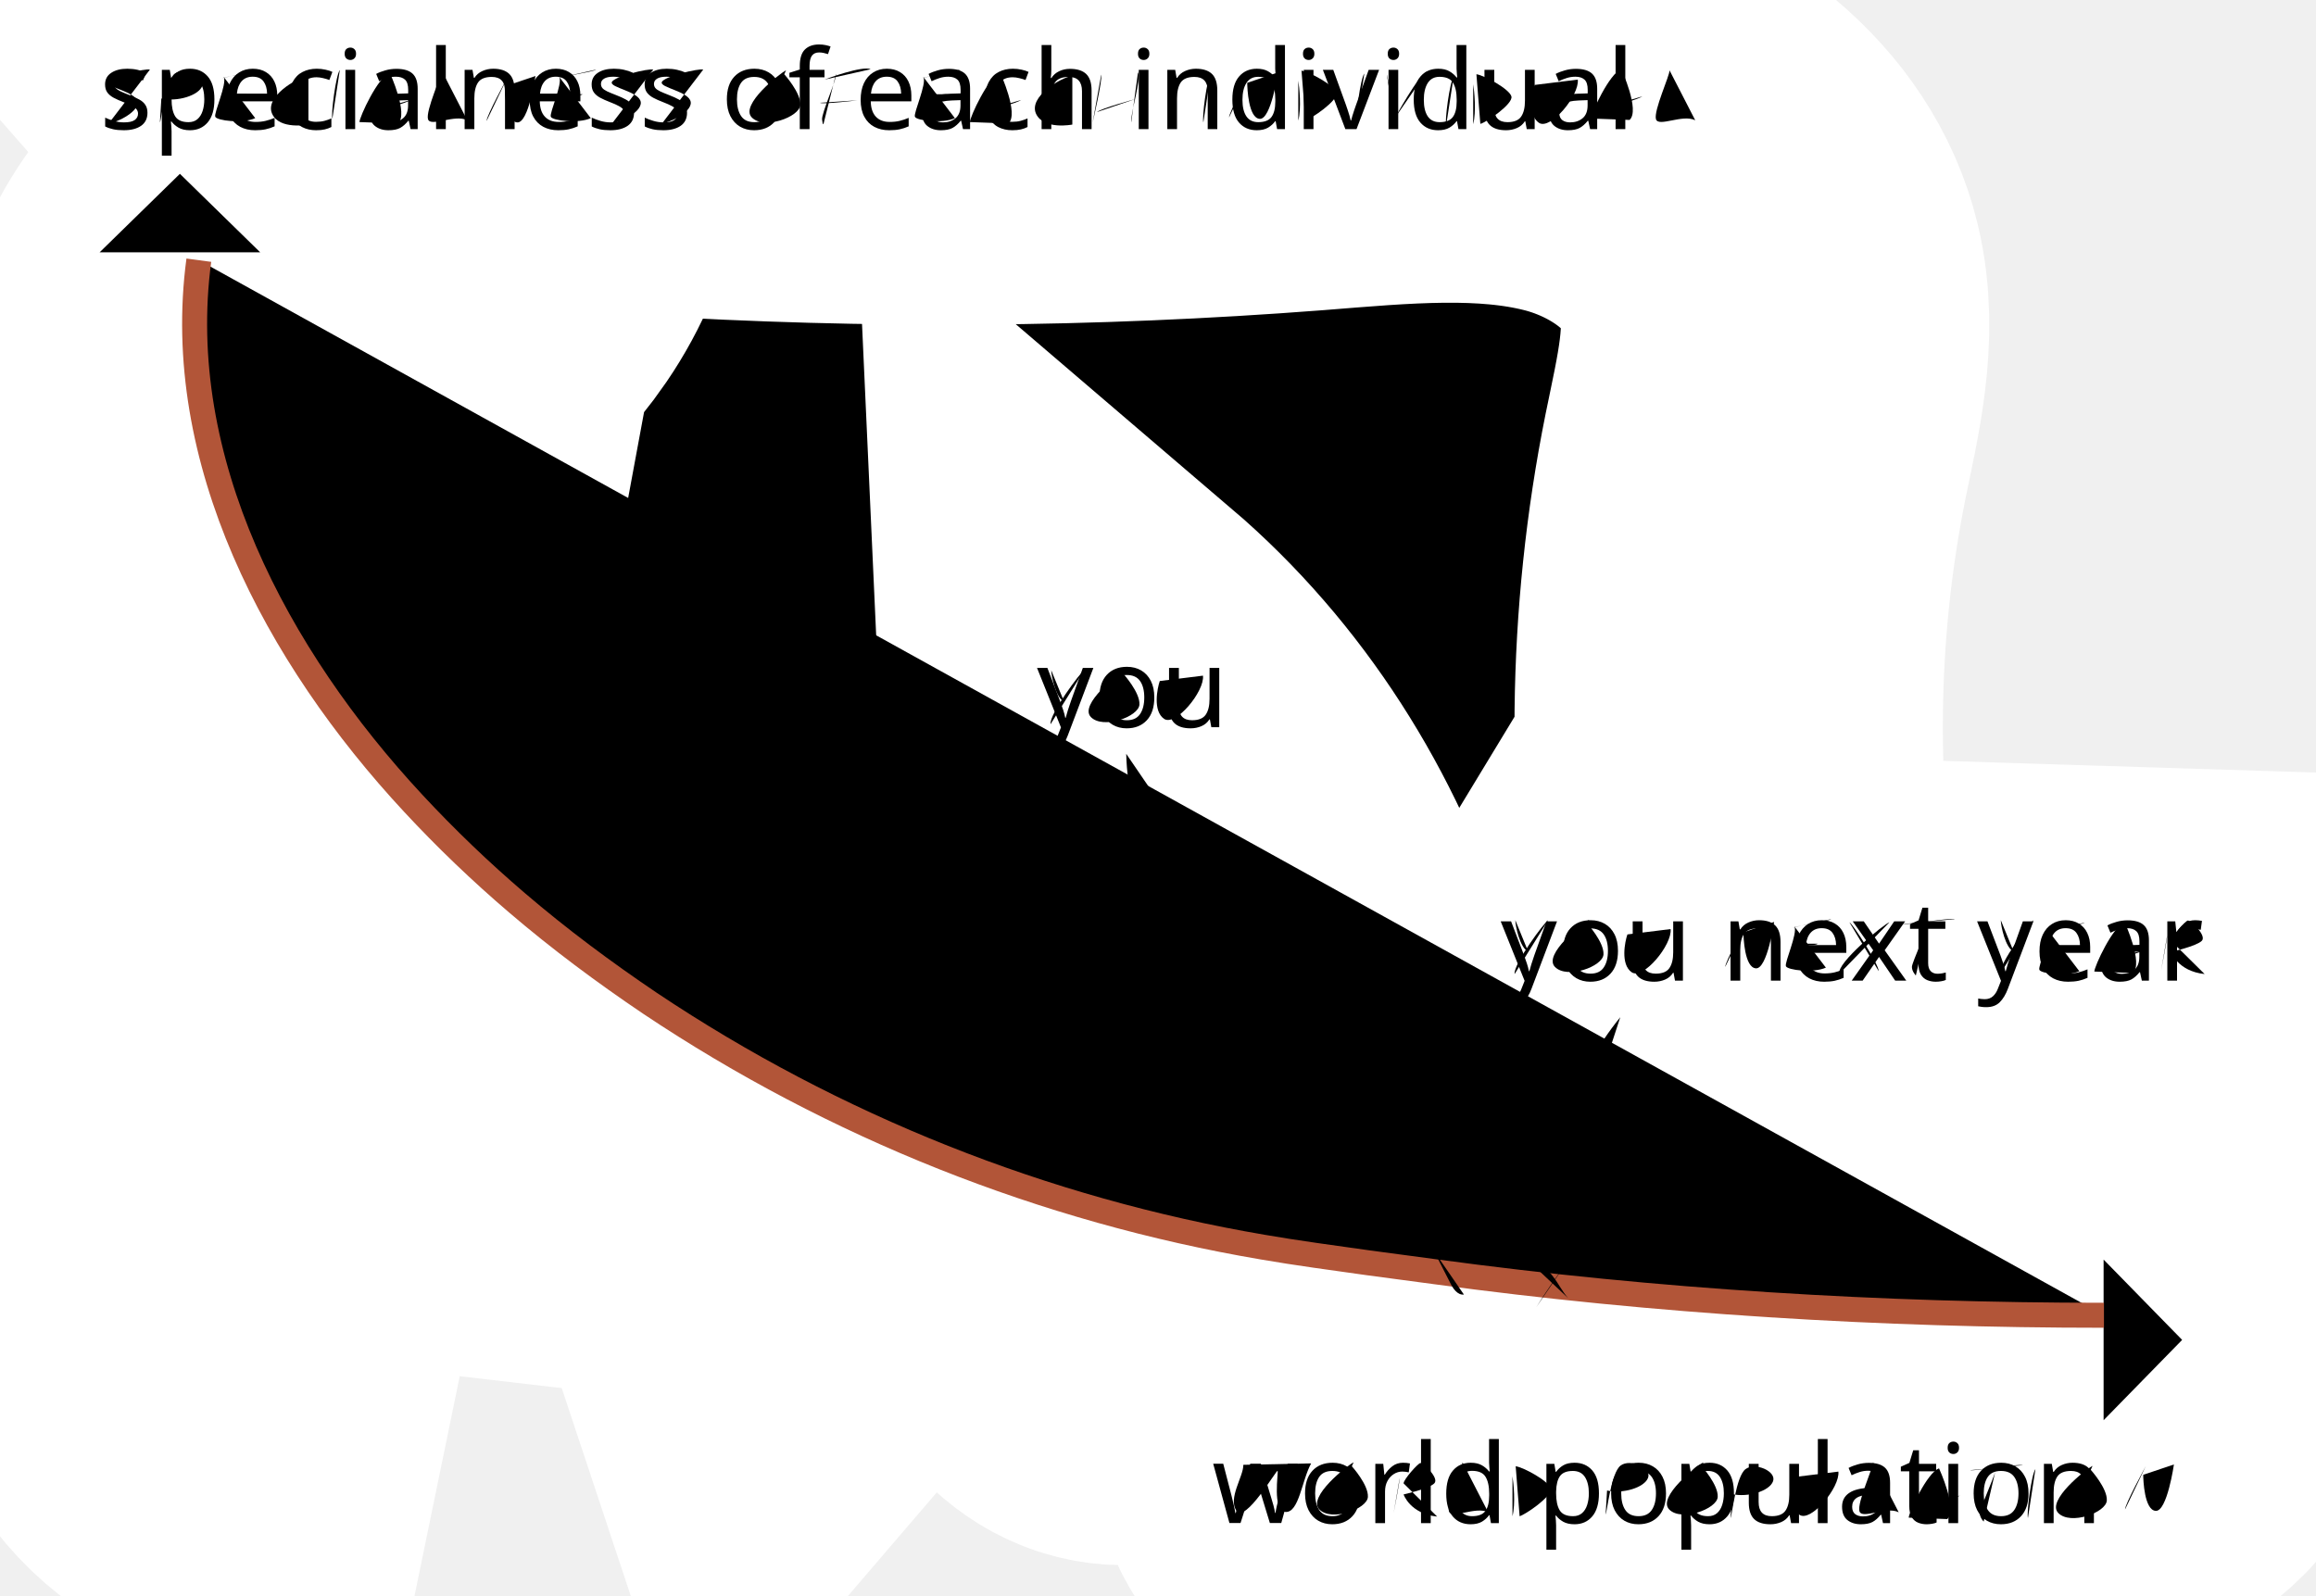
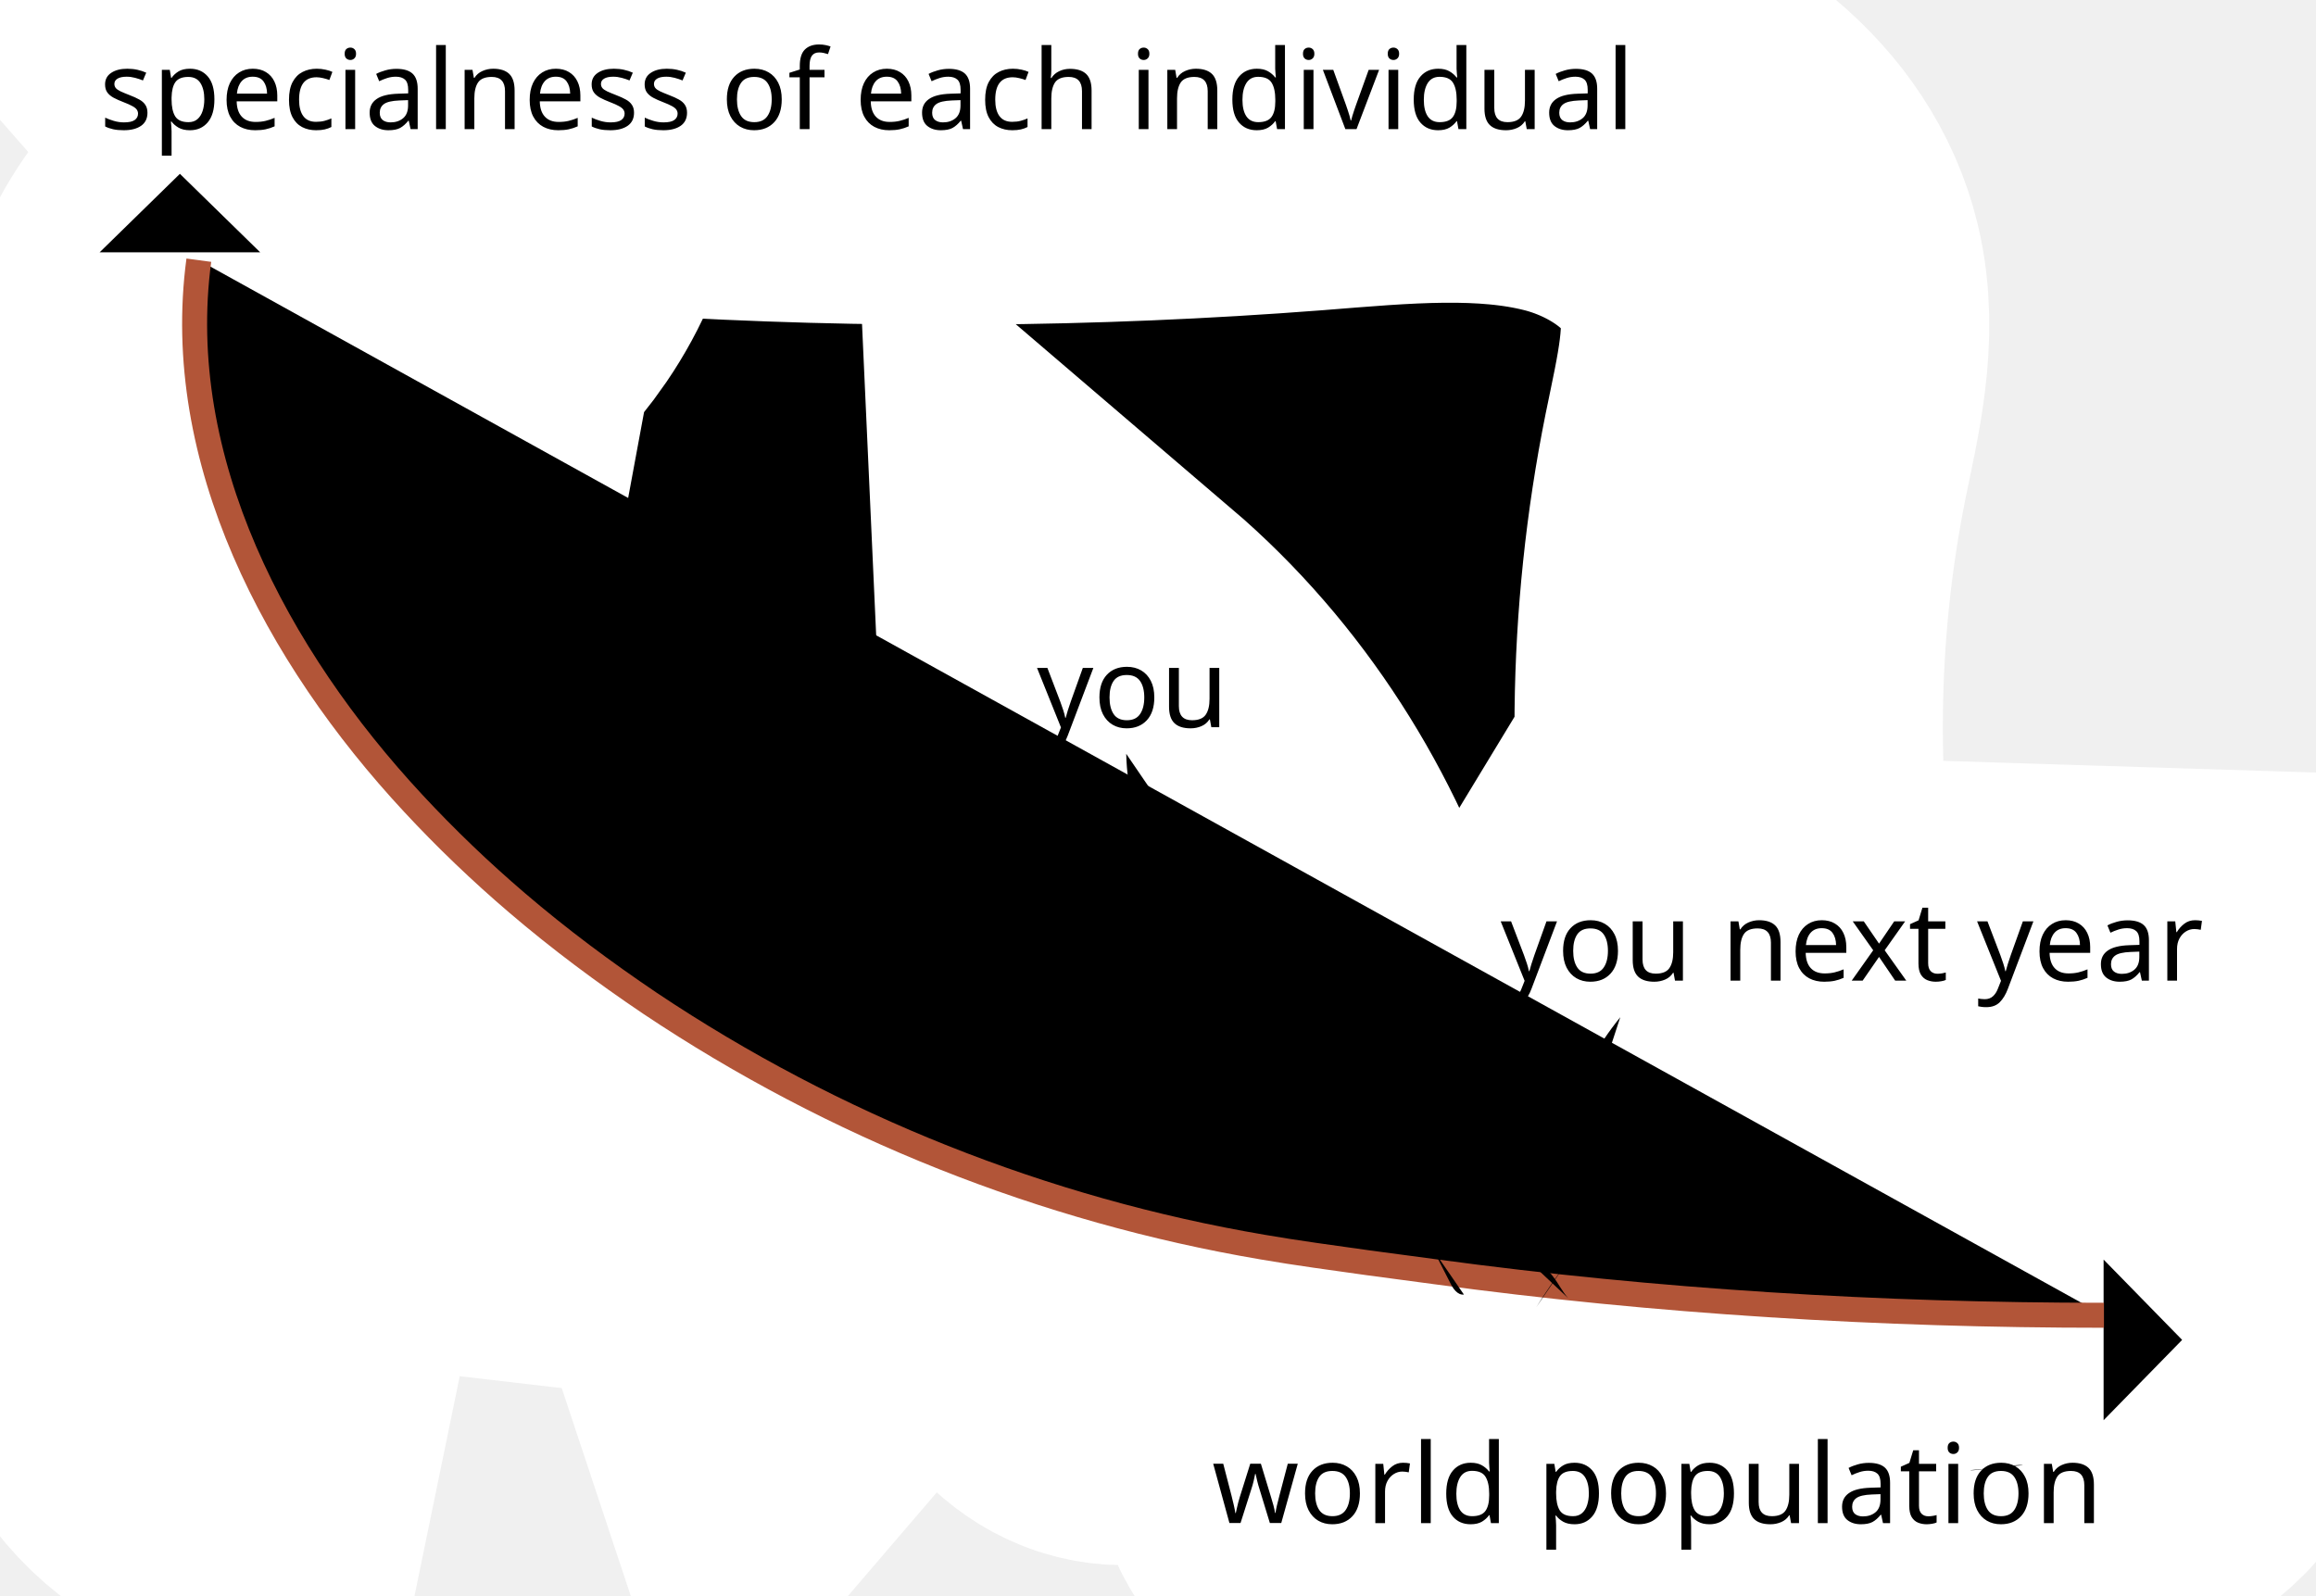
<svg xmlns="http://www.w3.org/2000/svg" version="1.1" id="Layer_1" x="0px" y="0px" viewBox="0 0 648.8 447" enable-background="new 0 0 648.8 447" xml:space="preserve">
  <path stroke="#FFFFFF" stroke-width="120" d="M13.8,49.3  c22-19.3,49.9-31.8,79-35.5C99.9,31.6,84,49.6,70,62.6s-28.6,32.9-19.1,49.5c28.8-33.8,60.2-65.3,93.7-94.3  c8.8,17.5,3.6,39.2-7.4,55.3s-27.3,27.8-42.7,39.8s-30.9,25-39.6,42.5c-17.2,34.7-3.5,76.3-7.4,114.9C45,294.9,35.1,318.4,33.3,343  c-1.9,24.7,7.2,53.2,30.2,62.3c15.1-73.2,29.4-146.5,43-220c-12.5,9.7-13.3,28.6-8.1,43.6c5.2,14.9,15,27.8,20.6,42.6  c6.3,16.6,7.1,34.6,7.9,52.3c0.7,17.5,1.4,35,2.1,52.4c10.3-36.9,20.6-73.8,30.9-110.8c1.4-5.1,4-11.2,9.3-11.4  c5.4-0.3,8.6,6,10.3,11.1c12.6,37.9,25.1,75.8,37.7,113.7c17-19.8,30.4-42.6,39.2-67.2c8.4-8.1,23.4-1.2,28.7,9.2  c5.3,10.4,4.8,22.7,7.3,34.1s10.5,23.5,22.2,23.6c-2.9-63.5-5.7-126.9-8.6-190.4c56,47.9,81.3,128.8,62.7,200.1  c-1.6,6.1-3.5,12.2-2.9,18.5s4.2,12.7,10.3,14.3c11.7,3.2,19.4-11.8,22.6-23.5c12.7-46.5,31.8-91.3,56.8-132.5  c13.4,23.8,6.5,53.6-3,79.2c-9.5,25.6-21.7,51.9-18,78.9c45,2.1,90.2-1.2,134.4-9.9c10.4-2,21-4.5,29.6-10.6  c8.6-6.1,14.9-16.7,12.8-27.1c-36.6-10.5-75.8-12.3-113.2-5.2c-9.6,1.8-20.6,3.9-28.3-2.1c-11.2-8.8-5.2-28.4,7.1-35.8  s27.5-6.8,41.7-8.1c36.6-3.4,71.7-21.3,96-48.9c-41.5-1.3-82.9-2.6-124.4-3.9c-8.4-47.5-7.9-96.5,1.6-143.7  c3.4-16.8,7.9-34.2,3.9-50.9c-5.9-24.7-29.5-42-54.1-48.2c-24.6-6.2-50.5-3.6-75.8-1.6c-61,4.7-122.3,5.1-183.3,1.3" />
  <g>
    <polyline stroke-width="7" points="   589.3,352.9 611.3,375.4 589.3,397.9  " />
    <line stroke-width="7" x1="27.9" y1="375.4" x2="611.3" y2="375.4" />
    <line stroke-width="7" x1="50.4" y1="48.7" x2="50.4" y2="397.4" />
    <polyline stroke-width="7" points="   27.9,70.7 50.4,48.7 72.9,70.7  " />
  </g>
  <path stroke="#B25538" stroke-width="7" d="  M55.7,72.9c-7.5,55.9,21.7,110.9,60.1,152.2c9.1,9.8,18.8,19.1,29.1,27.9c11.8,10.1,24.3,19.4,37.2,28.1  c51.6,34.5,110.4,57.9,171.6,68.3c9.8,1.7,19.7,3,29.6,4.4c6.2,0.8,12.5,1.7,18.7,2.5c62,8.4,125,12.2,187.4,12.2" />
  <g>
    <text transform="matrix(1 0 0 1 27.8558 36.1777)" font-family="'PermanentMarker'" font-size="31">specialness of each individual</text>
-     <path d="   M42,19.5c-1.2-0.4-11,1.9-11.6,3.5s7.7,2.6,8.1,5.6s-6.9,6.2-7.9,5.8" />
-     <path d="   M44.8,34.3c0.4-0.6,1.5-11.7,4.2-13.7s8.7,0.6,7.7,3.4s-7.1,4.6-11.5,3.6" />
-     <path d="   M62.7,21.6c0.9,2-2.8,10-2.4,11.1c0.4,1.1,7.7,2,11.2,0.4" />
-     <path d="   M62.2,21.9c0.4-0.3,10.2-1.8,10.8-2.4" />
-     <path d="   M62.2,26.4c0.7,0.2,6.3,0.8,7,0" />
-     <path d="   M86.4,21.2c-3.5,0.7-12.2,5.9-10.2,10.6s10.2,3.1,10.2,3.1" />
-     <path d="   M95.2,19.6c-1.1,1.4-2.5,12.2-2.1,13.7" />
-     <path d="   M100.7,34.2c0-1.4,5.2-12.7,8.5-13.8c0,0,5.3,11.5,2.3,14.2" />
-     <path d="   M105.5,30.8c1.4,0,8.3-1.9,9.6-2.8" />
-     <path d="   M123.7,19.7c0.1,1.4-4.5,11.3-3.8,13.7c0.7,2.3,7.5-1.5,11,0.3" />
-     <path d="   M136.3,33.9c0-1.5,5.8-12.1,5.8-12.1" />
-     <path d="   M141.4,24.2c0,1.4,0.3,9.9,3.5,10.1s5.1-13,5.1-13" />
-     <path d="   M156.7,21.6c0.9,2-2.8,10-2.4,11.1c0.4,1.1,7.7,2,11.2,0.4" />
-     <path d="   M156.2,21.9c0.4-0.3,10.2-1.8,10.8-2.4" />
-     <path d="   M156.2,26.4c0.7,0.2,6.3,0.8,7,0" />
-     <path d="   M183,19.5c-1.2-0.4-11,1.9-11.6,3.5s7.7,2.6,8.1,5.6s-6.9,6.2-7.9,5.8" />
-     <path d="   M197,19.5c-1.2-0.4-11,1.9-11.6,3.5s7.7,2.6,8.1,5.6s-6.9,6.2-7.9,5.8" />
-     <path d="   M220.2,19.7c-1.8,0.9-13,9.7-9.6,13.2s13.4-0.1,13.6-3.5s-4.5-8.6-4.5-8.6" />
-     <path d="   M234.2,20.7c0.4,1.1-4.1,11-3.9,12.8s0.4,1.2,0.4,1.2" />
-     <path d="   M231,22.3c0.4-0.2,10.7-4,12.9-2.9" />
-     <path d="   M229.7,28.8c0.9,0.5,10.5-0.7,10.5-0.7" />
-     <path d="   M258.7,21.6c0.9,2-2.8,10-2.4,11.1c0.4,1.1,7.7,2,11.2,0.4" />
-     <path d="   M258.2,21.9c0.4-0.3,10.2-1.8,10.8-2.4" />
-     <path d="   M258.2,26.4c0.7,0.2,6.3,0.8,7,0" />
-     <path d="   M271.7,34.2c0-1.4,5.2-12.7,8.5-13.8c0,0,5.3,11.5,2.3,14.2" />
-     <path d="   M276.5,30.8c1.4,0,8.3-1.9,9.6-2.8" />
-     <path d="   M300.4,21.2c-3.5,0.7-12.2,5.9-10.2,10.6c2.1,4.7,10.2,3.1,10.2,3.1" />
-     <path d="   M308.5,20.9c0.4,1.4-2.4,13.4-2.4,13.4" />
-     <path d="   M318.8,20.2c1,1.9-2.2,11.8-1.9,14.1" />
-     <path d="   M307.3,31.4c1-1,10.6-3.6,10.6-3.6" />
-     <path d="   M339.2,20.6c-1.1,1.4-2.5,12.2-2.1,13.7" />
-     <path d="   M344.3,32.9c0-1.5,5.8-12.1,5.8-12.1" />
-     <path d="   M349.4,23.2c0,1.4,0.3,9.9,3.5,10.1s5.1-13,5.1-13" />
-     <path d="   M363.7,22.6c0.3,1.8,0.9,7.7,0,11.2" />
-     <path d="   M364.6,19.8c2.2,0.3,9.2,4.1,9.8,6.2s-7.2,7.4-8.7,7.7" />
-     <path d="   M382.2,20.6c-1.1,1.4-2.5,12.2-2.1,13.7" />
-     <path d="   M388.5,20.9c0.5,1,2.1,13,2.1,13" />
-     <path d="   M390.8,33c0,0,6.6-12.1,8.9-12.9" />
-     <path d="   M407.2,21.6c-1.1,1.4-2.5,12.2-2.1,13.7" />
-     <path d="   M412.7,23.6c0.3,1.8,0.9,7.7,0,11.2" />
-     <path d="   M413.6,20.8c2.2,0.3,9.2,4.1,9.8,6.2s-7.2,7.4-8.7,7.7" />
-     <path d="   M429.9,23.8c-0.7,2-2,8.4,1.2,10.6s11.4-7.7,10.9-12.1" />
-     <path d="   M445.7,33.2c0-1.4,5.2-12.7,8.5-13.8c0,0,5.3,11.5,2.3,14.2" />
-     <path d="   M450.5,29.8c1.4,0,8.3-1.9,9.6-2.8" />
-     <path d="   M467.7,19.7c0.1,1.4-4.5,11.3-3.8,13.7c0.7,2.3,7.5-1.5,11,0.3" />
  </g>
  <text transform="matrix(1 0 0 1 339.5208 426.7423)" font-family="'PermanentMarker'" font-size="31">world population</text>
-   <path d="  M348.3,410.4c0.1,3.2-4.4,9.4-1.9,12.9s11.2-11.6,11.5-11.2s-1.6,11.2,2.2,11.5s4.6-8.9,7.2-13.6" />
-   <path d="  M379.2,409.7c-1.8,0.9-13,9.7-9.6,13.2s13.4-0.1,13.6-3.5s-4.5-8.6-4.5-8.6" />
-   <path d="  M392.1,414.1c0.1,0.6-1.7,9.9-1.7,9.9" />
-   <path d="  M393.2,415.6c0-1.1,4-5.6,4.7-5.7s5.4,4.2,3.9,5.7s-8.6,3.1-8.6,3.1s1.8,5.4,9.4,6.2" />
-   <path d="  M409.7,409.7c0.1,1.4-4.5,11.3-3.8,13.7s7.5-1.5,11,0.3" />
-   <path d="  M423.7,413.6c0.3,1.8,0.9,7.7,0,11.2" />
-   <path d="  M424.6,410.8c2.2,0.3,9.2,4.1,9.8,6.2c0.6,2.2-7.2,7.4-8.7,7.8" />
-   <path d="  M449.8,424.3c0.4-0.6,1.5-11.7,4.2-13.7s8.7,0.6,7.7,3.4s-7.1,4.6-11.5,3.6" />
-   <path d="  M477.2,409.7c-1.8,0.9-13,9.7-9.6,13.2s13.4-0.1,13.6-3.5s-4.5-8.6-4.5-8.6" />
-   <path d="  M484.8,425.3c0.4-0.6,1.5-11.7,4.2-13.7s8.7,0.6,7.7,3.4s-7.1,4.6-11.5,3.6" />
-   <path d="  M502.9,413.8c-0.7,2-2,8.4,1.2,10.6s11.4-7.7,10.9-12.1" />
-   <path d="  M524.7,409.7c0.1,1.4-4.5,11.3-3.8,13.7s7.5-1.5,11,0.3" />
-   <path d="  M534.7,425.2c0-1.4,5.2-12.7,8.5-13.8c0,0,5.3,11.5,2.3,14.2" />
-   <path d="  M539.5,421.8c1.4,0,8.3-1.9,9.6-2.8" />
  <path d="  M551.9,411.9c1.2,0.3,13.1-1.8,14.8-1.4" />
-   <path d="  M559.3,410.8c0.3,1.1-4.7,11.8-4.7,13.1s1.1,2.4,1.1,2.4" />
-   <path d="  M570.2,411.6c-1.1,1.4-2.5,12.2-2.1,13.7" />
-   <path d="  M586.2,410.7c-1.8,0.9-13,9.7-9.6,13.2s13.4-0.1,13.6-3.5s-4.5-8.6-4.5-8.6" />
-   <path d="  M595.3,422.9c0-1.5,5.8-12.1,5.8-12.1" />
-   <path d="  M600.4,413.2c0,1.4,0.3,9.9,3.5,10.1s5.1-13,5.1-13" />
  <g>
    <path stroke-width="7" d="   M410.2,350.1c-3.2,3.7-6.3,7.4-9.5,11.1" />
    <path stroke-width="7" d="   M401.7,350.5c1.5,2.9,3,5.9,4.5,8.8c0.8,1.7,2.1,3.6,3.9,3.4" />
    <path stroke-width="7" d="   M404.2,341.2c-5.4-21-11.9-43.4-28.4-57.4c-10.2-8.6-23.1-13.2-33.8-21.2c-16-11.9-26.1-31.5-26.5-51.4" />
    <text transform="matrix(1 0 0 1 290.4803 203.7432)" font-family="'PermanentMarker'" font-size="31">you</text>
-     <path d="   M294.5,187.8c0,1.6,1.3,7.8,3.6,8.8" />
-     <path d="   M303.7,187.8c-0.9,0.4-9.8,12.3-9.4,15.1" />
-     <path d="   M315.2,187.7c-1.8,0.9-13,9.7-9.6,13.2s13.4-0.1,13.6-3.5s-4.5-8.6-4.5-8.6" />
-     <path d="   M324.9,190.8c-0.7,2-2,8.4,1.2,10.6s11.4-7.7,10.9-12.1" />
  </g>
  <g>
    <path stroke-width="7" d="   M438.3,354.6c-2.8,3.8-5.4,7.6-7.9,11.6" />
    <path stroke-width="7" d="   M429.1,354.1c2.4,0,4.6,1.6,6,3.6c1.5,1.9,2.5,4.1,4.2,6" />
    <path stroke-width="7" d="   M435.1,342.4c-1-20.6,5.8-41.5,18.8-57.4" />
    <text transform="matrix(1 0 0 1 420.3704 274.7402)" font-family="'PermanentMarker'" font-size="31">you next year</text>
-     <path d="   M424.5,257.8c0,1.6,1.3,7.8,3.6,8.8" />
-     <path d="   M433.7,257.8c-0.9,0.4-9.8,12.3-9.4,15.1" />
-     <path d="   M445.2,257.7c-1.8,0.9-13,9.7-9.6,13.2s13.4-0.1,13.6-3.5s-4.5-8.6-4.5-8.6" />
-     <path d="   M455.9,261.8c-0.7,2-2,8.4,1.2,10.6s11.4-7.7,10.9-12.1" />
-     <path d="   M483.3,270.9c0-1.5,5.8-12.1,5.8-12.1" />
-     <path d="   M488.4,261.2c0,1.4,0.3,9.9,3.5,10.1s5.1-13,5.1-13" />
-     <path d="   M502.7,259.6c0.9,2-2.8,10-2.4,11.1c0.4,1.1,7.7,2,11.2,0.4" />
-     <path d="   M502.2,259.9c0.4-0.3,10.2-1.8,10.8-2.4" />
-     <path d="   M502.2,264.4c0.7,0.2,6.3,0.8,7,0" />
-     <path d="   M518.1,258.4c0.9,0.4,8.2,11.7,8.2,13.7" />
-     <path d="   M529.3,258.4c-1.3,0.3-15,11.5-14,14.4" />
-     <path d="   M532.9,258.9c1.2,0.3,13.1-1.8,14.8-1.4" />
-     <path d="   M540.3,257.8c0.3,1.1-4.7,11.8-4.7,13.1s1.1,2.4,1.1,2.4" />
-     <path d="   M560.5,257.8c0,1.6,1.3,7.8,3.6,8.8" />
-     <path d="   M569.7,257.8c-0.9,0.4-9.8,12.3-9.4,15.1" />
-     <path d="   M573.7,260.6c0.9,2-2.8,10-2.4,11.1c0.4,1.1,7.7,2,11.2,0.4" />
-     <path d="   M573.2,260.9c0.4-0.3,10.2-1.8,10.8-2.4" />
-     <path d="   M573.2,265.4c0.7,0.2,6.3,0.8,7,0" />
-     <path d="   M586.7,272.2c0-1.4,5.2-12.7,8.5-13.8c0,0,5.3,11.5,2.3,14.2" />
-     <path d="   M591.5,268.8c1.4,0,8.3-1.9,9.6-2.8" />
-     <path d="   M607.1,262.1c0.1,0.6-1.7,9.9-1.7,9.9" />
-     <path d="   M608.2,263.6c0-1.1,4-5.6,4.7-5.7s5.4,4.2,3.9,5.7s-8.6,3.1-8.6,3.1s1.8,5.4,9.4,6.2" />
  </g>
</svg>
